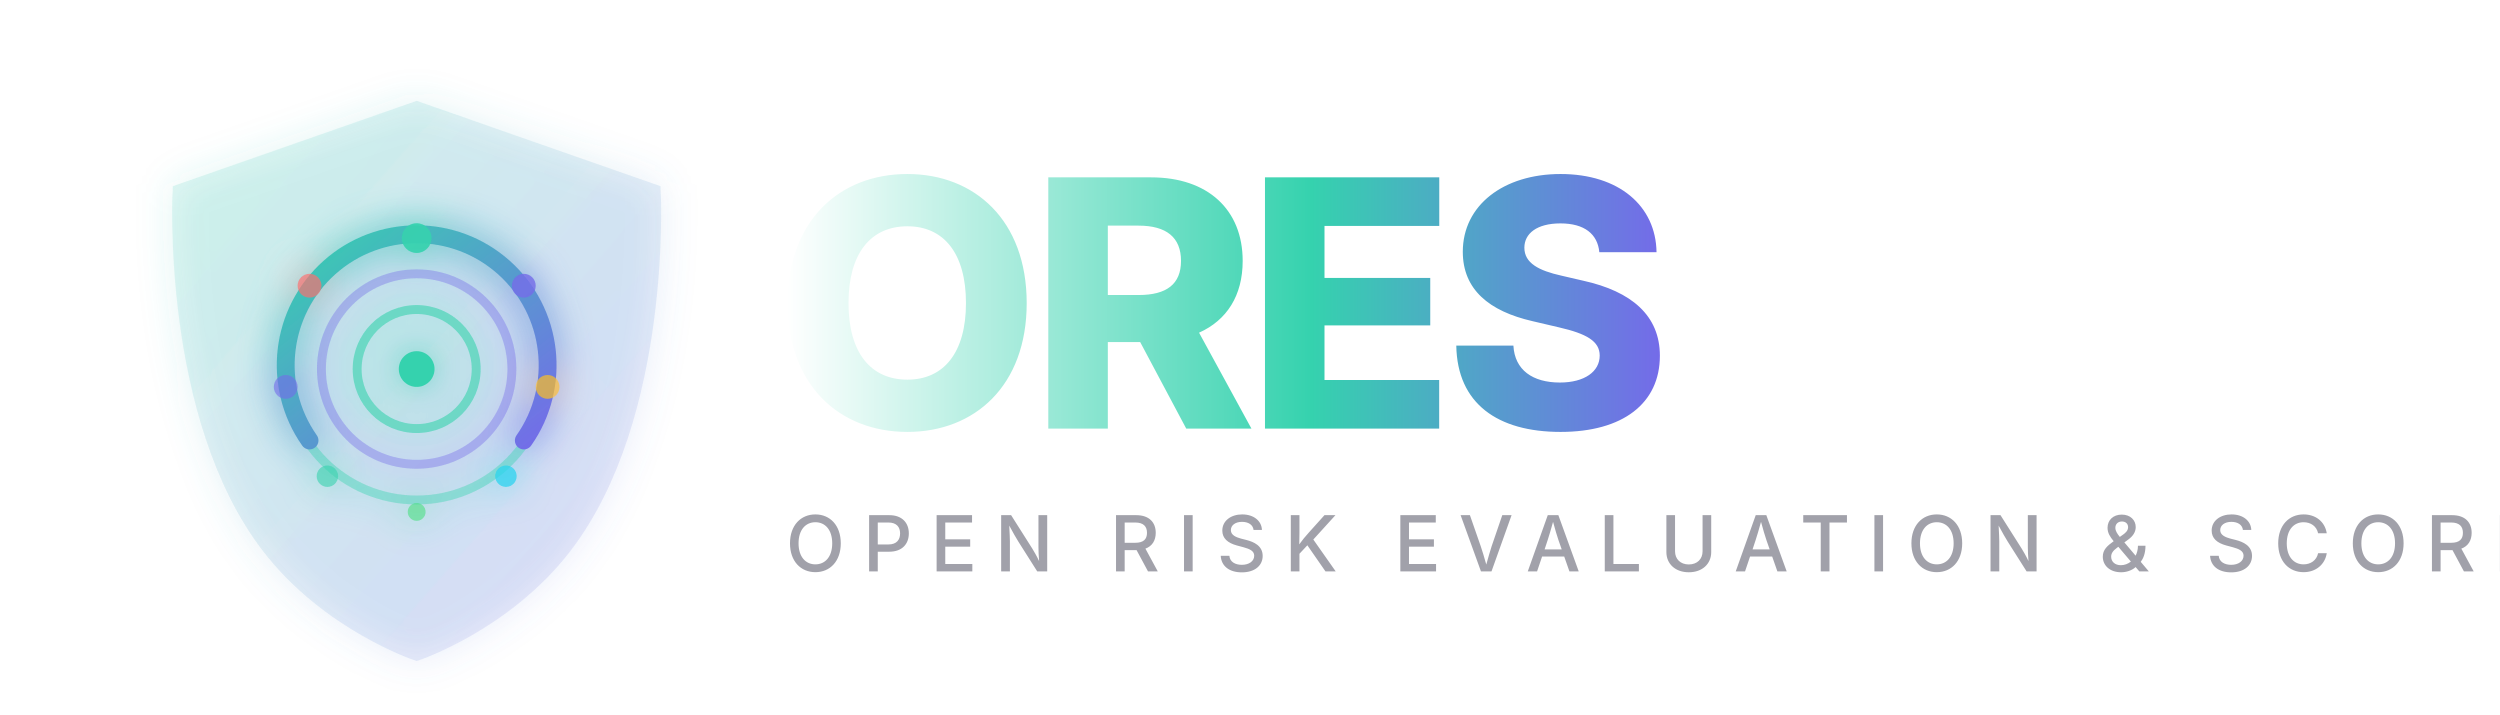
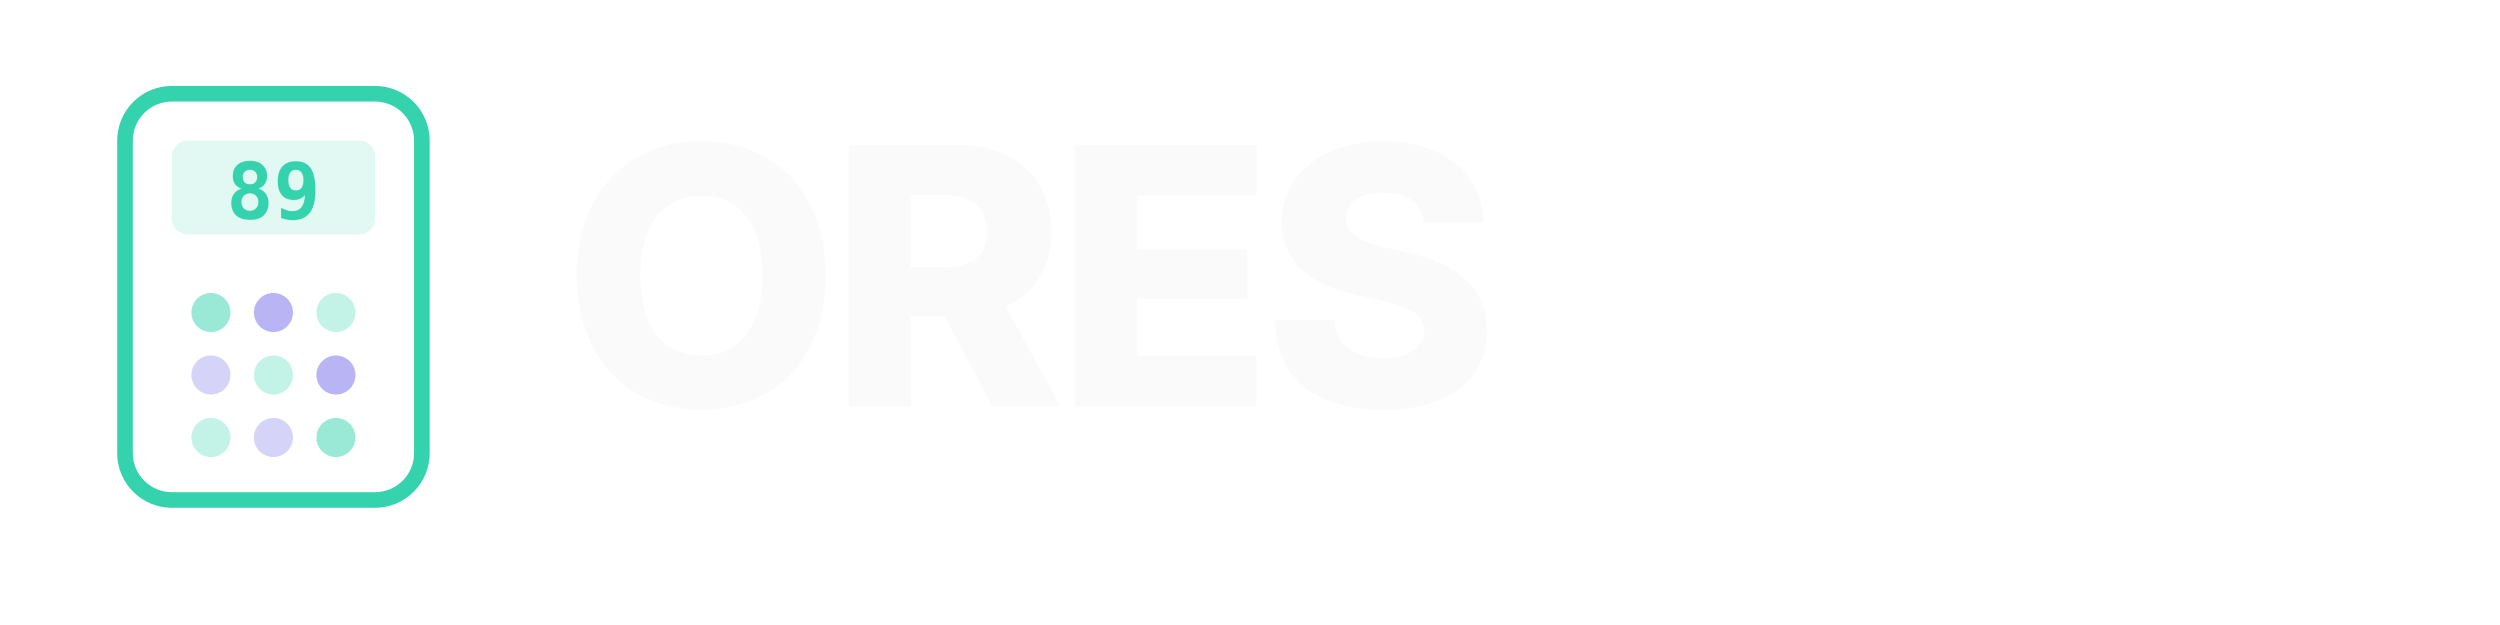
- <svg xmlns="http://www.w3.org/2000/svg" viewBox="0 0 420 120" fill="none">
+ <svg xmlns="http://www.w3.org/2000/svg" viewBox="0 0 320 80" fill="none">
  <defs>
-     <linearGradient id="shield-grad" x1="0" y1="0" x2="1" y2="1">
+     <linearGradient id="g1" x1="0" y1="0" x2="1" y2="1">
      <stop offset="0%" stop-color="#35D2AE" />
      <stop offset="100%" stop-color="#746BE9" />
    </linearGradient>
-     <linearGradient id="text-grad" x1="0" y1="0" x2="1" y2="0">
-       <stop offset="0%" stop-color="#FFFFFF" />
-       <stop offset="60%" stop-color="#35D2AE" />
-       <stop offset="100%" stop-color="#746BE9" />
-     </linearGradient>
-     <filter id="glow">
-       <feGaussianBlur stdDeviation="3" result="blur" />
-       <feMerge>
-         <feMergeNode in="blur" />
-         <feMergeNode in="SourceGraphic" />
-       </feMerge>
-     </filter>
  </defs>
-   <g transform="translate(20, 10)" filter="url(#glow)">
-     <path d="M50 8 L90 22 C90 22 92 60 75 82 C65 95 50 100 50 100 C50 100 35 95 25 82 C8 60 10 22 10 22 L50 8Z" fill="url(#shield-grad)" opacity="0.15" stroke="url(#shield-grad)" stroke-width="2" />
-     <circle cx="50" cy="52" r="22" fill="none" stroke="#35D2AE" stroke-width="1.5" opacity="0.4" />
-     <circle cx="50" cy="52" r="16" fill="none" stroke="#746BE9" stroke-width="1.5" opacity="0.4" />
-     <circle cx="50" cy="52" r="10" fill="none" stroke="#35D2AE" stroke-width="1.5" opacity="0.6" />
-     <path d="M32 64 A22 22 0 1 1 68 64" fill="none" stroke="url(#shield-grad)" stroke-width="3" stroke-linecap="round" />
-     <circle cx="50" cy="52" r="3" fill="#35D2AE" />
-     <circle cx="50" cy="30" r="2.5" fill="#35D2AE" opacity="0.9" />
-     <circle cx="68" cy="38" r="2" fill="#746BE9" opacity="0.8" />
-     <circle cx="72" cy="55" r="2" fill="#FBBF24" opacity="0.7" />
-     <circle cx="65" cy="70" r="1.8" fill="#22D3EE" opacity="0.7" />
-     <circle cx="35" cy="70" r="1.8" fill="#35D2AE" opacity="0.6" />
-     <circle cx="28" cy="55" r="2" fill="#746BE9" opacity="0.6" />
-     <circle cx="32" cy="38" r="2" fill="#F87171" opacity="0.7" />
-     <circle cx="50" cy="76" r="1.5" fill="#4ADE80" opacity="0.6" />
+   <g transform="translate(16, 12)">
+     <rect x="0" y="0" width="38" height="52" rx="6" fill="none" stroke="#35D2AE" stroke-width="2" />
+     <rect x="6" y="6" width="26" height="12" rx="2" fill="#35D2AE" opacity="0.15" />
+     <text x="19" y="16" font-family="monospace" font-size="10" font-weight="700" fill="#35D2AE" text-anchor="middle">89</text>
+     <circle cx="11" cy="28" r="2.5" fill="#35D2AE" opacity="0.5" />
+     <circle cx="19" cy="28" r="2.5" fill="#746BE9" opacity="0.5" />
+     <circle cx="27" cy="28" r="2.5" fill="#35D2AE" opacity="0.3" />
+     <circle cx="11" cy="36" r="2.5" fill="#746BE9" opacity="0.3" />
+     <circle cx="19" cy="36" r="2.5" fill="#35D2AE" opacity="0.3" />
+     <circle cx="27" cy="36" r="2.5" fill="#746BE9" opacity="0.5" />
+     <circle cx="11" cy="44" r="2.5" fill="#35D2AE" opacity="0.3" />
+     <circle cx="19" cy="44" r="2.5" fill="#746BE9" opacity="0.3" />
+     <circle cx="27" cy="44" r="2.5" fill="#35D2AE" opacity="0.5" />
  </g>
-   <text x="130" y="72" font-family="system-ui, -apple-system, 'Segoe UI', sans-serif" font-size="58" font-weight="800" letter-spacing="-2" fill="url(#text-grad)">ORES</text>
-   <text x="132" y="96" font-family="system-ui, -apple-system, 'Segoe UI', sans-serif" font-size="13" font-weight="500" letter-spacing="3" fill="#A1A1AA" text-transform="uppercase">OPEN RISK EVALUATION &amp; SCORING</text>
+   <text x="72" y="52" font-family="system-ui, -apple-system, 'Segoe UI', sans-serif" font-size="46" font-weight="800" letter-spacing="-1.5" fill="#FAFAFA">ORES</text>
</svg>
